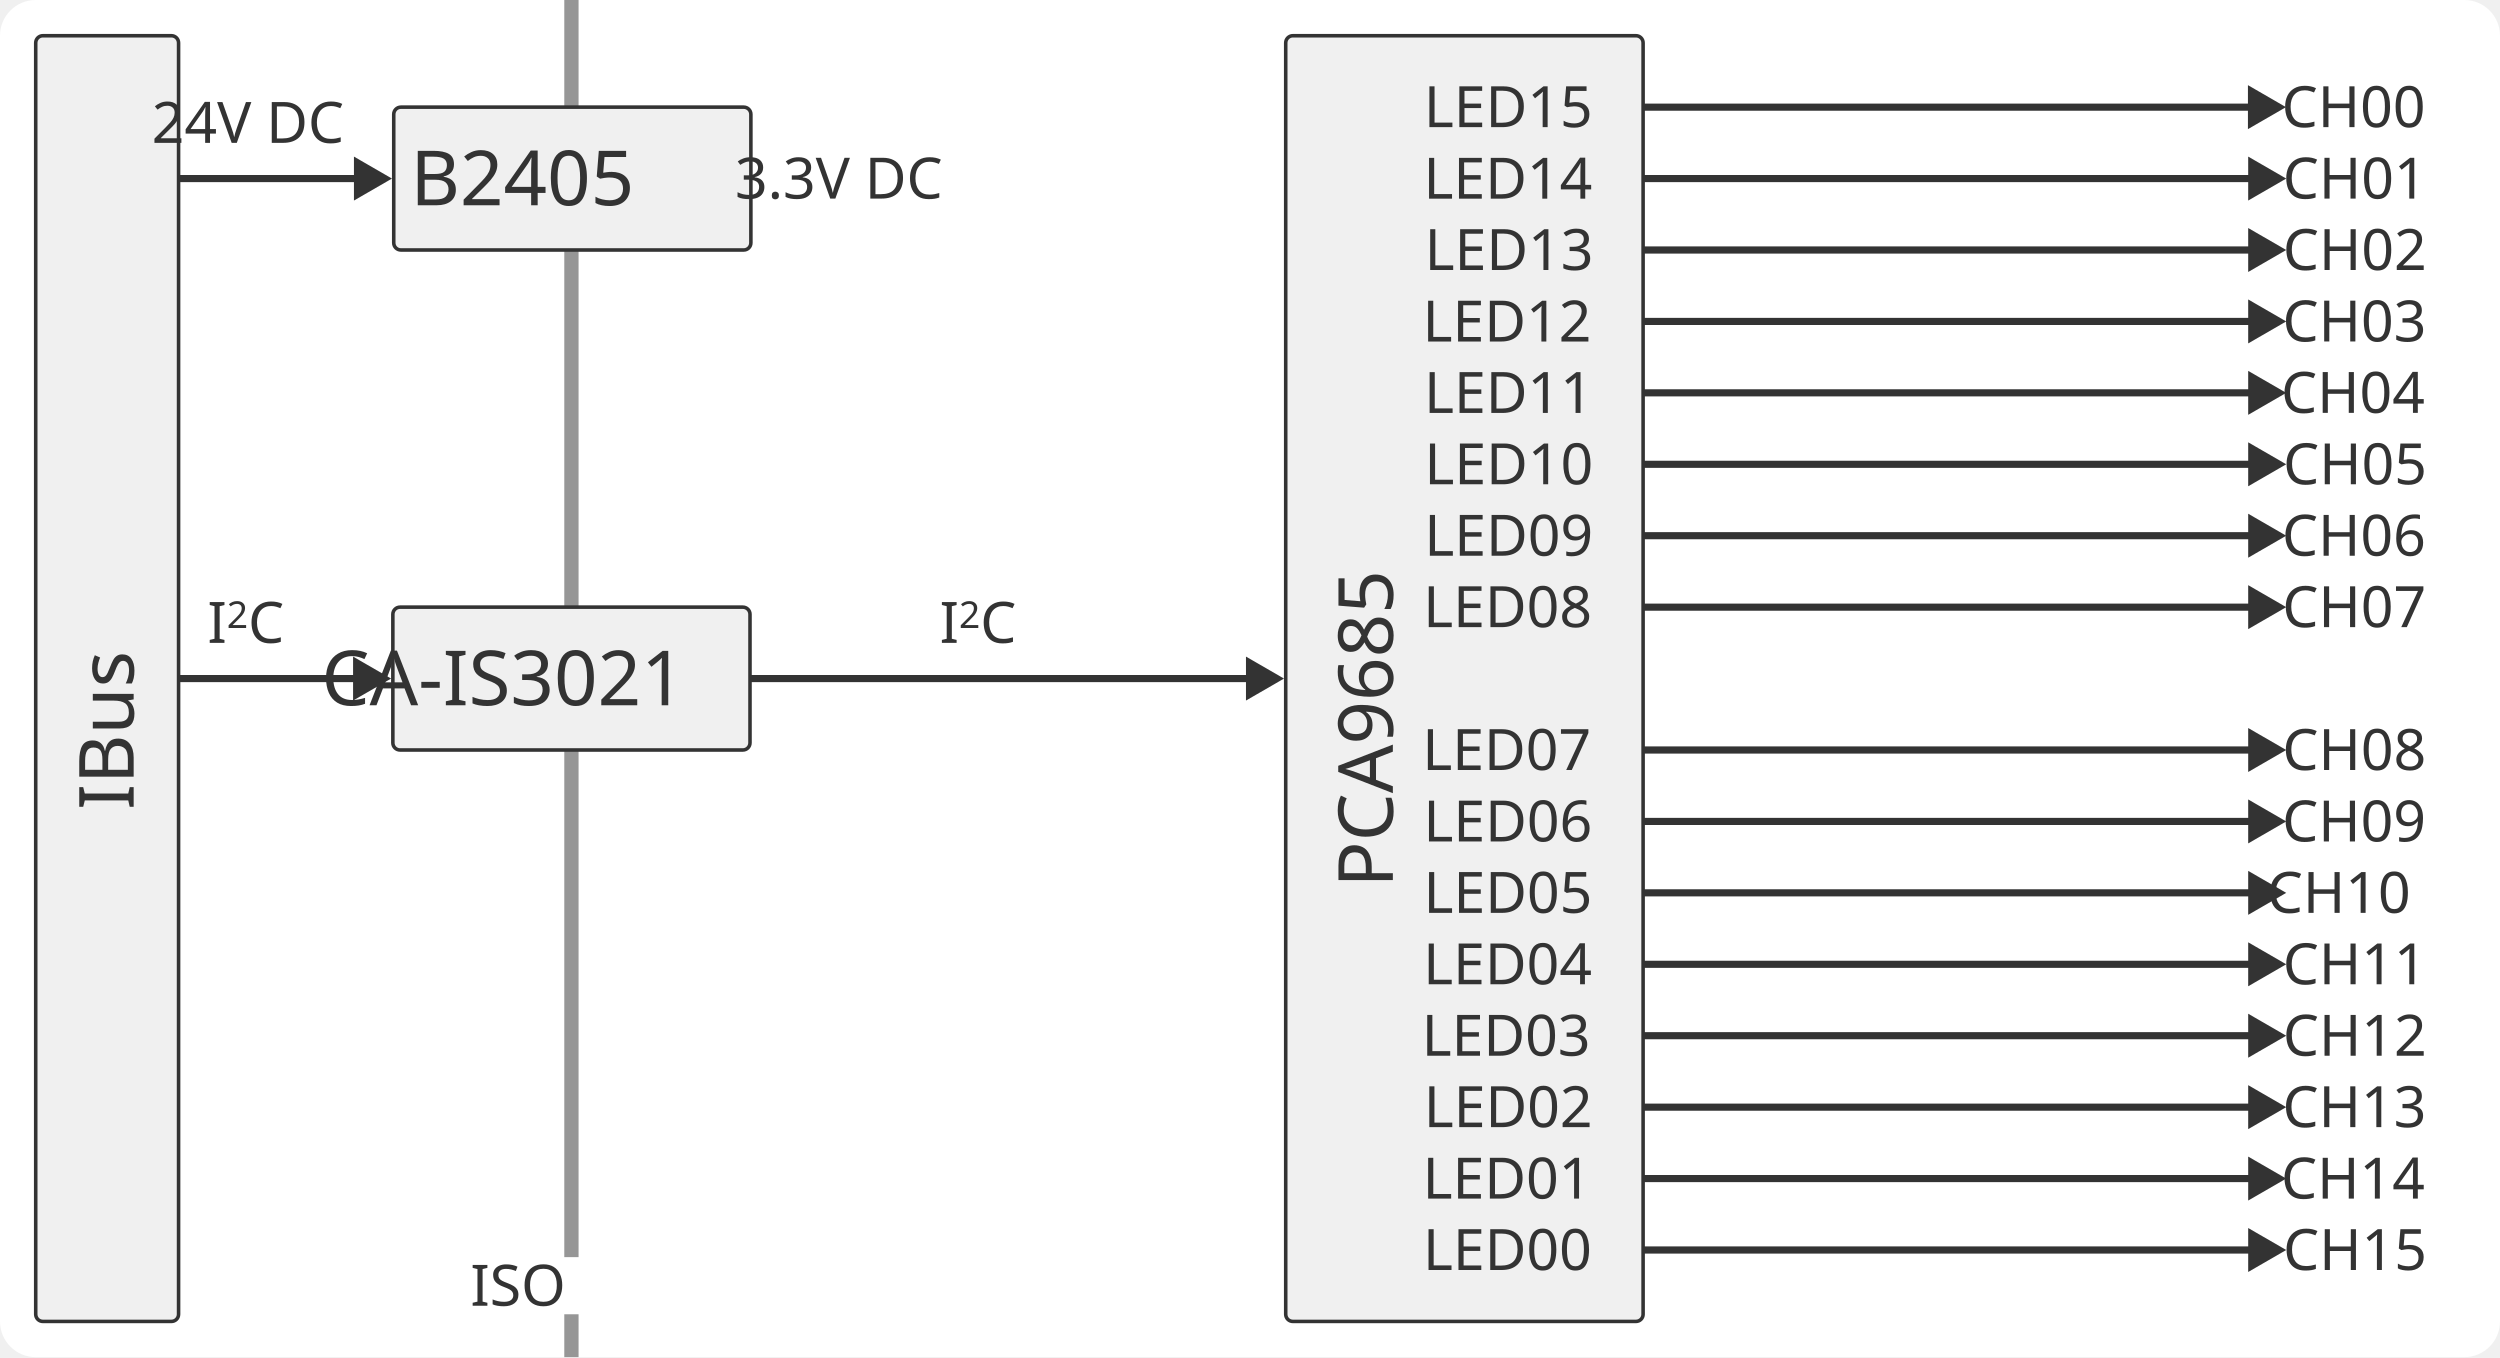
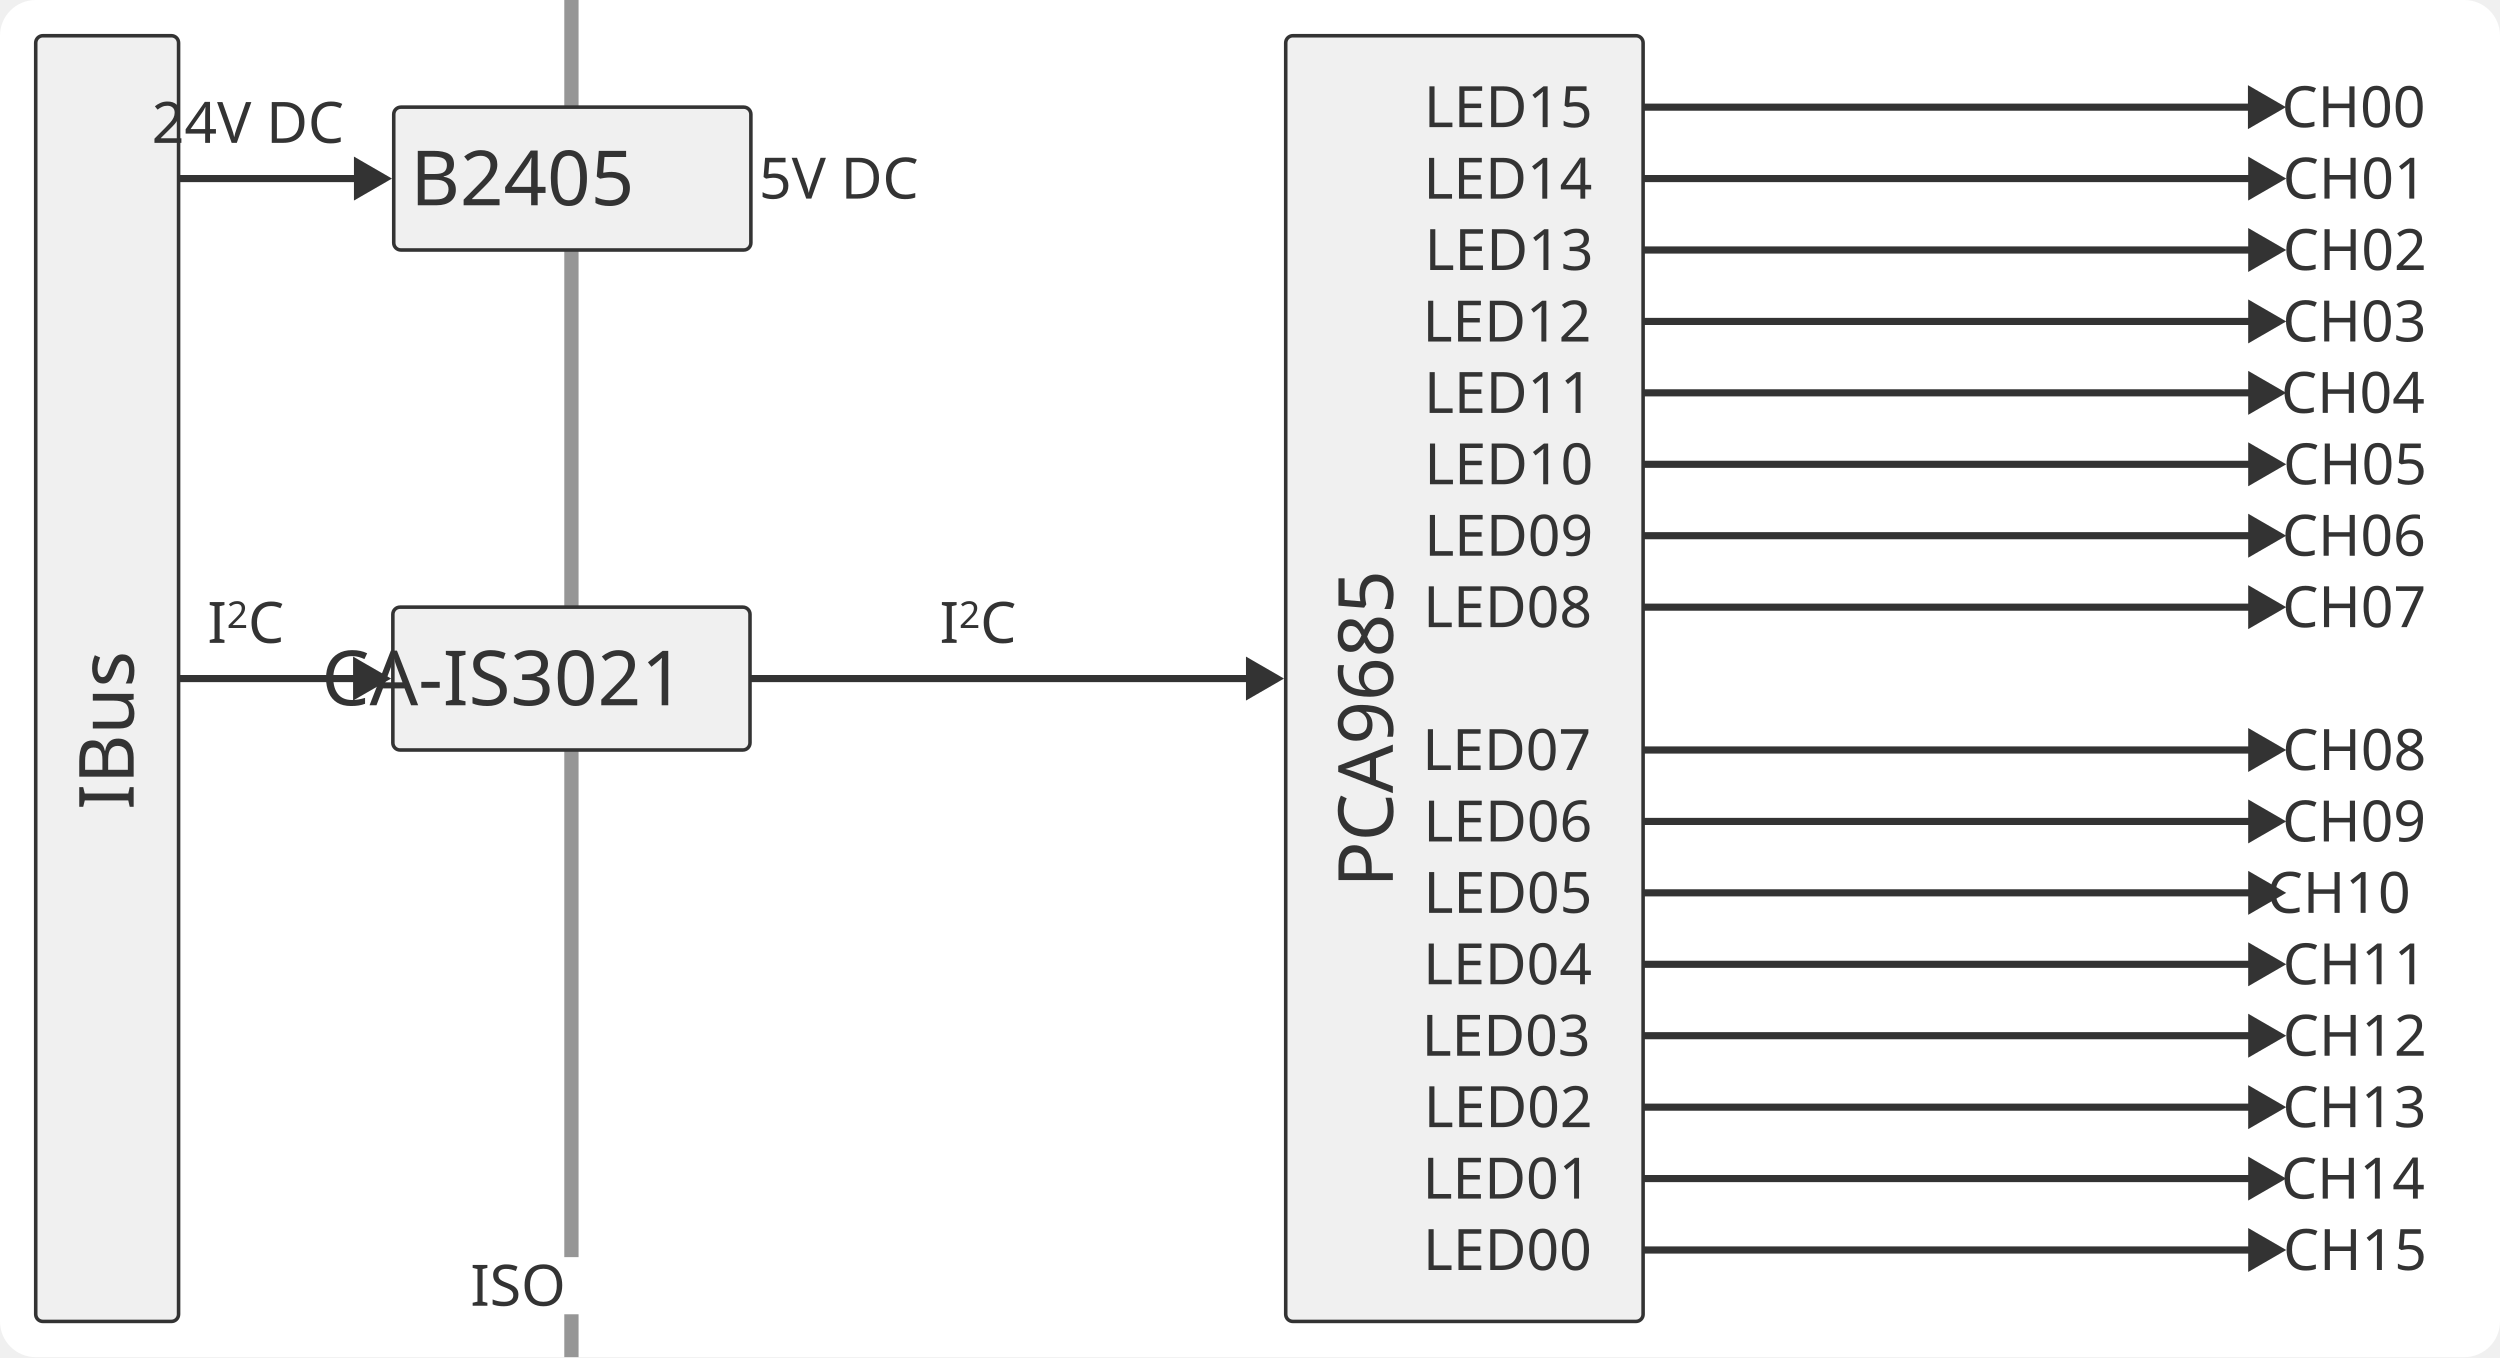
<svg xmlns="http://www.w3.org/2000/svg" width="700" height="380" viewBox="0 0 700 380" version="1.1" id="svg1">
  <defs id="defs1">
    <linearGradient id="linearGradient10">
      <stop style="stop-color:#f0f0f0;stop-opacity:1;" offset="0" id="stop11" />
      <stop style="stop-color:#f0f0f0;stop-opacity:0;" offset="1" id="stop12" />
    </linearGradient>
    <marker style="overflow:visible" id="Triangle-1-8-98-3-97" refX="0" refY="0" orient="auto-start-reverse" markerWidth="1" markerHeight="1" viewBox="0 0 1 1" preserveAspectRatio="xMidYMid">
      <path transform="scale(0.5)" style="fill:context-stroke;fill-rule:evenodd;stroke:context-stroke;stroke-width:1pt" d="M 5.77,0 -2.88,5 V -5 Z" id="path135-49-0-72-3-76" />
    </marker>
    <marker style="overflow:visible" id="Triangle-1-8-98-3-97-9" refX="0" refY="0" orient="auto-start-reverse" markerWidth="1" markerHeight="1" viewBox="0 0 1 1" preserveAspectRatio="xMidYMid">
      <path transform="scale(0.5)" style="fill:context-stroke;fill-rule:evenodd;stroke:context-stroke;stroke-width:1pt" d="M 5.77,0 -2.88,5 V -5 Z" id="path135-49-0-72-3-76-3" />
    </marker>
    <marker style="overflow:visible" id="Triangle-1-8-98-3-97-9-0" refX="0" refY="0" orient="auto-start-reverse" markerWidth="1" markerHeight="1" viewBox="0 0 1 1" preserveAspectRatio="xMidYMid">
      <path transform="scale(0.5)" style="fill:context-stroke;fill-rule:evenodd;stroke:context-stroke;stroke-width:1pt" d="M 5.77,0 -2.88,5 V -5 Z" id="path135-49-0-72-3-76-3-9" />
    </marker>
    <marker style="overflow:visible" id="Triangle-1-8-98-3-9-1" refX="0" refY="0" orient="auto-start-reverse" markerWidth="1" markerHeight="1" viewBox="0 0 1 1" preserveAspectRatio="xMidYMid">
      <path transform="scale(0.5)" style="fill:context-stroke;fill-rule:evenodd;stroke:context-stroke;stroke-width:1pt" d="M 5.77,0 -2.88,5 V -5 Z" id="path135-49-0-72-3-09-2" />
    </marker>
    <marker style="overflow:visible" id="Triangle-1-8-98-3-9-1-0" refX="0" refY="0" orient="auto-start-reverse" markerWidth="1" markerHeight="1" viewBox="0 0 1 1" preserveAspectRatio="xMidYMid">
      <path transform="scale(0.5)" style="fill:context-stroke;fill-rule:evenodd;stroke:context-stroke;stroke-width:1pt" d="M 5.77,0 -2.88,5 V -5 Z" id="path135-49-0-72-3-09-2-6" />
    </marker>
    <marker style="overflow:visible" id="Triangle-1-8-98-3-9-1-9" refX="0" refY="0" orient="auto-start-reverse" markerWidth="1" markerHeight="1" viewBox="0 0 1 1" preserveAspectRatio="xMidYMid">
      <path transform="scale(0.5)" style="fill:context-stroke;fill-rule:evenodd;stroke:context-stroke;stroke-width:1pt" d="M 5.77,0 -2.88,5 V -5 Z" id="path135-49-0-72-3-09-2-2" />
    </marker>
    <marker style="overflow:visible" id="Triangle-1-8-98-3-9-1-92" refX="0" refY="0" orient="auto-start-reverse" markerWidth="1" markerHeight="1" viewBox="0 0 1 1" preserveAspectRatio="xMidYMid">
      <path transform="scale(0.5)" style="fill:context-stroke;fill-rule:evenodd;stroke:context-stroke;stroke-width:1pt" d="M 5.77,0 -2.88,5 V -5 Z" id="path135-49-0-72-3-09-2-28" />
    </marker>
    <marker style="overflow:visible" id="Triangle-1-8-98-3-9-1-93" refX="0" refY="0" orient="auto-start-reverse" markerWidth="1" markerHeight="1" viewBox="0 0 1 1" preserveAspectRatio="xMidYMid">
      <path transform="scale(0.5)" style="fill:context-stroke;fill-rule:evenodd;stroke:context-stroke;stroke-width:1pt" d="M 5.77,0 -2.88,5 V -5 Z" id="path135-49-0-72-3-09-2-1" />
    </marker>
    <marker style="overflow:visible" id="Triangle-1-8-98-3-9-1-5" refX="0" refY="0" orient="auto-start-reverse" markerWidth="1" markerHeight="1" viewBox="0 0 1 1" preserveAspectRatio="xMidYMid">
      <path transform="scale(0.5)" style="fill:context-stroke;fill-rule:evenodd;stroke:context-stroke;stroke-width:1pt" d="M 5.77,0 -2.88,5 V -5 Z" id="path135-49-0-72-3-09-2-0" />
    </marker>
    <marker style="overflow:visible" id="Triangle-1-8-98-3-9-1-2" refX="0" refY="0" orient="auto-start-reverse" markerWidth="1" markerHeight="1" viewBox="0 0 1 1" preserveAspectRatio="xMidYMid">
      <path transform="scale(0.5)" style="fill:context-stroke;fill-rule:evenodd;stroke:context-stroke;stroke-width:1pt" d="M 5.77,0 -2.88,5 V -5 Z" id="path135-49-0-72-3-09-2-06" />
    </marker>
    <marker style="overflow:visible" id="Triangle-1-8-98-3-9-1-6" refX="0" refY="0" orient="auto-start-reverse" markerWidth="1" markerHeight="1" viewBox="0 0 1 1" preserveAspectRatio="xMidYMid">
      <path transform="scale(0.5)" style="fill:context-stroke;fill-rule:evenodd;stroke:context-stroke;stroke-width:1pt" d="M 5.77,0 -2.88,5 V -5 Z" id="path135-49-0-72-3-09-2-5" />
    </marker>
    <marker style="overflow:visible" id="Triangle-1-8-98-3-9-1-25" refX="0" refY="0" orient="auto-start-reverse" markerWidth="1" markerHeight="1" viewBox="0 0 1 1" preserveAspectRatio="xMidYMid">
      <path transform="scale(0.5)" style="fill:context-stroke;fill-rule:evenodd;stroke:context-stroke;stroke-width:1pt" d="M 5.77,0 -2.88,5 V -5 Z" id="path135-49-0-72-3-09-2-4" />
    </marker>
    <marker style="overflow:visible" id="Triangle-1-8-98-3-9-1-7" refX="0" refY="0" orient="auto-start-reverse" markerWidth="1" markerHeight="1" viewBox="0 0 1 1" preserveAspectRatio="xMidYMid">
      <path transform="scale(0.5)" style="fill:context-stroke;fill-rule:evenodd;stroke:context-stroke;stroke-width:1pt" d="M 5.77,0 -2.88,5 V -5 Z" id="path135-49-0-72-3-09-2-8" />
    </marker>
    <marker style="overflow:visible" id="Triangle-1-8-98-3-9-1-1" refX="0" refY="0" orient="auto-start-reverse" markerWidth="1" markerHeight="1" viewBox="0 0 1 1" preserveAspectRatio="xMidYMid">
      <path transform="scale(0.5)" style="fill:context-stroke;fill-rule:evenodd;stroke:context-stroke;stroke-width:1pt" d="M 5.77,0 -2.88,5 V -5 Z" id="path135-49-0-72-3-09-2-49" />
    </marker>
    <marker style="overflow:visible" id="Triangle-1-8-98-3-9-1-26" refX="0" refY="0" orient="auto-start-reverse" markerWidth="1" markerHeight="1" viewBox="0 0 1 1" preserveAspectRatio="xMidYMid">
      <path transform="scale(0.5)" style="fill:context-stroke;fill-rule:evenodd;stroke:context-stroke;stroke-width:1pt" d="M 5.77,0 -2.88,5 V -5 Z" id="path135-49-0-72-3-09-2-64" />
    </marker>
    <marker style="overflow:visible" id="Triangle-1-8-98-3-9-1-71" refX="0" refY="0" orient="auto-start-reverse" markerWidth="1" markerHeight="1" viewBox="0 0 1 1" preserveAspectRatio="xMidYMid">
      <path transform="scale(0.5)" style="fill:context-stroke;fill-rule:evenodd;stroke:context-stroke;stroke-width:1pt" d="M 5.77,0 -2.88,5 V -5 Z" id="path135-49-0-72-3-09-2-7" />
    </marker>
    <marker style="overflow:visible" id="Triangle-1-8-98-3-9-1-10" refX="0" refY="0" orient="auto-start-reverse" markerWidth="1" markerHeight="1" viewBox="0 0 1 1" preserveAspectRatio="xMidYMid">
      <path transform="scale(0.5)" style="fill:context-stroke;fill-rule:evenodd;stroke:context-stroke;stroke-width:1pt" d="M 5.77,0 -2.88,5 V -5 Z" id="path135-49-0-72-3-09-2-61" />
    </marker>
    <marker style="overflow:visible" id="Triangle-1-8-98-3-9-1-17" refX="0" refY="0" orient="auto-start-reverse" markerWidth="1" markerHeight="1" viewBox="0 0 1 1" preserveAspectRatio="xMidYMid">
      <path transform="scale(0.5)" style="fill:context-stroke;fill-rule:evenodd;stroke:context-stroke;stroke-width:1pt" d="M 5.77,0 -2.88,5 V -5 Z" id="path135-49-0-72-3-09-2-71" />
    </marker>
    <marker style="overflow:visible" id="Triangle-1-8-98-3-9-1-67" refX="0" refY="0" orient="auto-start-reverse" markerWidth="1" markerHeight="1" viewBox="0 0 1 1" preserveAspectRatio="xMidYMid">
      <path transform="scale(0.5)" style="fill:context-stroke;fill-rule:evenodd;stroke:context-stroke;stroke-width:1pt" d="M 5.77,0 -2.88,5 V -5 Z" id="path135-49-0-72-3-09-2-3" />
    </marker>
  </defs>
  <g id="layer2" transform="scale(1,0.9333333)" style="stroke-width:1.035">
    <rect style="fill:#ffffff;fill-opacity:1;stroke:none;stroke-width:0.104;stroke-linejoin:round;stroke-dasharray:none;stroke-opacity:1" id="rect4" width="700" height="407.143" x="0" y="0" ry="10.714" rx="10" />
  </g>
  <g id="layer1">
    <path style="fill:#f0f0f0;fill-opacity:1;stroke:#969696;stroke-width:4;stroke-linejoin:round;stroke-dasharray:none;stroke-opacity:1" d="M 160,3e-5 V 380" id="path16" />
    <rect style="fill:#f0f0f0;fill-opacity:1;stroke:#333333;stroke-width:1;stroke-linejoin:round;stroke-dasharray:none;stroke-opacity:1" id="rect3" width="40" height="360" x="10" y="10" rx="2" ry="2" />
    <rect style="fill:#f0f0f0;fill-opacity:1;stroke:#333333;stroke-width:1;stroke-linejoin:round;stroke-dasharray:none;stroke-opacity:1" id="rect3-6" width="100" height="40" x="110.247" y="30" rx="2" ry="2" />
    <text xml:space="preserve" style="font-size:21.333px;line-height:1.3;font-family:'PT Sans';-inkscape-font-specification:'PT Sans, Normal';text-align:center;letter-spacing:0px;writing-mode:lr-tb;direction:ltr;text-anchor:middle;fill:#333333;fill-opacity:1;stroke:none;stroke-width:0.1;stroke-linejoin:round;stroke-dasharray:none;stroke-opacity:1" x="-190.64" y="37.424" id="text3" transform="rotate(-90)">
      <tspan id="tspan3" style="font-size:21.333px;fill:#333333;fill-opacity:1;stroke:none;stroke-width:0.1" x="-190.64" y="37.424">IBus</tspan>
    </text>
    <rect style="fill:#f0f0f0;fill-opacity:1;stroke:#333333;stroke-width:1;stroke-linejoin:round;stroke-dasharray:none;stroke-opacity:1" id="rect3-7" width="360" height="100.071" x="-370" y="360" rx="2" ry="2" transform="rotate(-90)" />
    <text xml:space="preserve" style="font-size:21.333px;line-height:1.3;font-family:'PT Sans';-inkscape-font-specification:'PT Sans, Normal';text-align:center;letter-spacing:0px;writing-mode:lr-tb;direction:ltr;text-anchor:middle;fill:#333333;fill-opacity:1;stroke:none;stroke-width:0.1;stroke-linejoin:round;stroke-dasharray:none;stroke-opacity:1" x="-190.203" y="390" id="text3-0" transform="rotate(-90)">
      <tspan id="tspan3-3" style="font-size:21.333px;fill:#333333;fill-opacity:1;stroke:none;stroke-width:0.1" x="-190.203" y="390">PCA9685</tspan>
    </text>
    <g id="g1" transform="translate(-20.00001,-9.999972)">
      <rect style="fill:#f0f0f0;fill-opacity:1;stroke:#333333;stroke-width:1;stroke-linejoin:round;stroke-dasharray:none;stroke-opacity:1" id="rect3-6-1" width="100" height="40" x="130" y="180" rx="2" ry="2" />
      <text xml:space="preserve" style="font-size:21.333px;line-height:1.3;font-family:'PT Sans';-inkscape-font-specification:'PT Sans, Normal';text-align:center;letter-spacing:0px;writing-mode:lr-tb;direction:ltr;text-anchor:middle;fill:#333333;fill-opacity:1;stroke:none;stroke-width:0.1;stroke-linejoin:round;stroke-dasharray:none;stroke-opacity:1" x="180.277" y="207.467" id="text3-0-6">
        <tspan id="tspan3-3-5" style="font-size:21.333px;fill:#333333;fill-opacity:1;stroke:none;stroke-width:0.1" x="180.277" y="207.467">CA-IS3021</tspan>
      </text>
    </g>
    <text xml:space="preserve" style="font-size:21.333px;line-height:1.3;font-family:'PT Sans';-inkscape-font-specification:'PT Sans, Normal';text-align:center;letter-spacing:0px;writing-mode:lr-tb;direction:ltr;text-anchor:middle;fill:#333333;fill-opacity:1;stroke:none;stroke-width:0.1;stroke-linejoin:round;stroke-dasharray:none;stroke-opacity:1" x="160.119" y="57.467" id="text3-0-6-4">
      <tspan id="tspan3-3-5-5" style="font-size:21.333px;fill:#333333;fill-opacity:1;stroke:none;stroke-width:0.1" x="160.119" y="57.467">B2405</tspan>
    </text>
    <text xml:space="preserve" style="font-size:16px;line-height:1.3;font-family:'PT Sans';-inkscape-font-specification:'PT Sans, Normal';text-align:center;letter-spacing:0px;writing-mode:lr-tb;direction:ltr;text-anchor:middle;fill:#333333;fill-opacity:1;stroke:none;stroke-width:0.1;stroke-linejoin:round;stroke-dasharray:none;stroke-opacity:1" x="245.264" y="55.6" id="text3-0-4-6-3-8-3-2">
-       <tspan style="font-size:16px;fill:#333333;fill-opacity:1;stroke:none;stroke-width:0.1" x="245.264" y="55.6" id="tspan1">3.3V DC</tspan>
+       <tspan style="font-size:16px;fill:#333333;fill-opacity:1;stroke:none;stroke-width:0.1" x="245.264" y="55.6" id="tspan1">5V DC</tspan>
    </text>
    <text xml:space="preserve" style="font-size:16px;line-height:1.3;font-family:'PT Sans';-inkscape-font-specification:'PT Sans, Normal';text-align:center;letter-spacing:0px;writing-mode:lr-tb;direction:ltr;text-anchor:middle;fill:#333333;fill-opacity:1;stroke:none;stroke-width:0.1;stroke-linejoin:round;stroke-dasharray:none;stroke-opacity:1" x="79.808" y="40" id="text3-0-4-6-3-8-3-2-4">
      <tspan style="font-size:16px;fill:#333333;fill-opacity:1;stroke:none;stroke-width:0.1" x="79.808" y="40" id="tspan1-7-8">24V DC</tspan>
    </text>
    <text xml:space="preserve" style="font-size:16px;line-height:1.3;font-family:'PT Sans';-inkscape-font-specification:'PT Sans, Normal';text-align:center;letter-spacing:0px;writing-mode:lr-tb;direction:ltr;text-anchor:middle;fill:#333333;fill-opacity:1;stroke:none;stroke-width:0.1;stroke-linejoin:round;stroke-dasharray:none;stroke-opacity:1" x="669.408" y="35.6" id="text3-0-4-6-2-7">
      <tspan id="tspan3-3-7-9-9-6" style="font-size:16px;fill:#333333;fill-opacity:1;stroke:none;stroke-width:0.1" x="669.408" y="35.6">CH00</tspan>
    </text>
    <text xml:space="preserve" style="font-size:16px;line-height:1.3;font-family:'PT Sans';-inkscape-font-specification:'PT Sans, Normal';text-align:center;letter-spacing:0px;writing-mode:lr-tb;direction:ltr;text-anchor:middle;fill:#333333;fill-opacity:1;stroke:none;stroke-width:0.1;stroke-linejoin:round;stroke-dasharray:none;stroke-opacity:1" x="432.361" y="95.624" id="text3-0-4-6-2-7-2-3">
      <tspan id="tspan3-3-7-9-9-6-76-5" style="font-size:16px;fill:#333333;fill-opacity:1;stroke:none;stroke-width:0.1" x="432.361" y="95.624">LED12</tspan>
    </text>
    <text xml:space="preserve" style="font-size:16px;line-height:1.3;font-family:'PT Sans';-inkscape-font-specification:'PT Sans, Normal';text-align:center;letter-spacing:0px;writing-mode:lr-tb;direction:ltr;text-anchor:middle;fill:#333333;fill-opacity:1;stroke:none;stroke-width:0.1;stroke-linejoin:round;stroke-dasharray:none;stroke-opacity:1" x="432.849" y="155.6" id="text3-0-4-6-2-7-2-3-2">
      <tspan id="tspan3-3-7-9-9-6-76-5-7" style="font-size:16px;fill:#333333;fill-opacity:1;stroke:none;stroke-width:0.1" x="432.849" y="155.6">LED09</tspan>
    </text>
    <text xml:space="preserve" style="font-size:16px;line-height:1.3;font-family:'PT Sans';-inkscape-font-specification:'PT Sans, Normal';text-align:center;letter-spacing:0px;writing-mode:lr-tb;direction:ltr;text-anchor:middle;fill:#333333;fill-opacity:1;stroke:none;stroke-width:0.1;stroke-linejoin:round;stroke-dasharray:none;stroke-opacity:1" x="432.617" y="55.624" id="text3-0-4-6-2-7-2-3-0">
      <tspan id="tspan3-3-7-9-9-6-76-5-6" style="font-size:16px;fill:#333333;fill-opacity:1;stroke:none;stroke-width:0.1" x="432.617" y="55.624">LED14</tspan>
    </text>
    <text xml:space="preserve" style="font-size:16px;line-height:1.3;font-family:'PT Sans';-inkscape-font-specification:'PT Sans, Normal';text-align:center;letter-spacing:0px;writing-mode:lr-tb;direction:ltr;text-anchor:middle;fill:#333333;fill-opacity:1;stroke:none;stroke-width:0.1;stroke-linejoin:round;stroke-dasharray:none;stroke-opacity:1" x="432.873" y="135.6" id="text3-0-4-6-2-7-2-3-0-7">
      <tspan id="tspan3-3-7-9-9-6-76-5-6-5" style="font-size:16px;fill:#333333;fill-opacity:1;stroke:none;stroke-width:0.1" x="432.873" y="135.6">LED10</tspan>
    </text>
    <text xml:space="preserve" style="font-size:16px;line-height:1.3;font-family:'PT Sans';-inkscape-font-specification:'PT Sans, Normal';text-align:center;letter-spacing:0px;writing-mode:lr-tb;direction:ltr;text-anchor:middle;fill:#333333;fill-opacity:1;stroke:none;stroke-width:0.1;stroke-linejoin:round;stroke-dasharray:none;stroke-opacity:1" x="432.937" y="75.6" id="text3-0-4-6-2-7-2-3-7">
      <tspan id="tspan3-3-7-9-9-6-76-5-9" style="font-size:16px;fill:#333333;fill-opacity:1;stroke:none;stroke-width:0.1" x="432.937" y="75.6">LED13</tspan>
    </text>
    <text xml:space="preserve" style="font-size:16px;line-height:1.3;font-family:'PT Sans';-inkscape-font-specification:'PT Sans, Normal';text-align:center;letter-spacing:0px;writing-mode:lr-tb;direction:ltr;text-anchor:middle;fill:#333333;fill-opacity:1;stroke:none;stroke-width:0.1;stroke-linejoin:round;stroke-dasharray:none;stroke-opacity:1" x="669.72" y="55.6" id="text3-0-4-6-2-7-59">
      <tspan id="tspan3-3-7-9-9-6-3" style="font-size:16px;fill:#333333;fill-opacity:1;stroke:none;stroke-width:0.1" x="669.72" y="55.6">CH01</tspan>
    </text>
    <text xml:space="preserve" style="font-size:16px;line-height:1.3;font-family:'PT Sans';-inkscape-font-specification:'PT Sans, Normal';text-align:center;letter-spacing:0px;writing-mode:lr-tb;direction:ltr;text-anchor:middle;fill:#333333;fill-opacity:1;stroke:none;stroke-width:0.1;stroke-linejoin:round;stroke-dasharray:none;stroke-opacity:1" x="669.744" y="75.6" id="text3-0-4-6-2-7-8">
      <tspan id="tspan3-3-7-9-9-6-35" style="font-size:16px;fill:#333333;fill-opacity:1;stroke:none;stroke-width:0.1" x="669.744" y="75.6">CH02</tspan>
    </text>
    <text xml:space="preserve" style="font-size:16px;line-height:1.3;font-family:'PT Sans';-inkscape-font-specification:'PT Sans, Normal';text-align:center;letter-spacing:0px;writing-mode:lr-tb;direction:ltr;text-anchor:middle;fill:#333333;fill-opacity:1;stroke:none;stroke-width:0.1;stroke-linejoin:round;stroke-dasharray:none;stroke-opacity:1" x="669.648" y="95.6" id="text3-0-4-6-2-7-0">
      <tspan id="tspan3-3-7-9-9-6-7" style="font-size:16px;fill:#333333;fill-opacity:1;stroke:none;stroke-width:0.1" x="669.648" y="95.6">CH03</tspan>
    </text>
    <text xml:space="preserve" style="font-size:16px;line-height:1.3;font-family:'PT Sans';-inkscape-font-specification:'PT Sans, Normal';text-align:center;letter-spacing:0px;writing-mode:lr-tb;direction:ltr;text-anchor:middle;fill:#333333;fill-opacity:1;stroke:none;stroke-width:0.1;stroke-linejoin:round;stroke-dasharray:none;stroke-opacity:1" x="669.232" y="115.6" id="text3-0-4-6-2-7-1">
      <tspan id="tspan3-3-7-9-9-6-5" style="font-size:16px;fill:#333333;fill-opacity:1;stroke:none;stroke-width:0.1" x="669.232" y="115.6">CH04</tspan>
    </text>
    <text xml:space="preserve" style="font-size:16px;line-height:1.3;font-family:'PT Sans';-inkscape-font-specification:'PT Sans, Normal';text-align:center;letter-spacing:0px;writing-mode:lr-tb;direction:ltr;text-anchor:middle;fill:#333333;fill-opacity:1;stroke:none;stroke-width:0.1;stroke-linejoin:round;stroke-dasharray:none;stroke-opacity:1" x="669.808" y="135.6" id="text3-0-4-6-2-7-81">
      <tspan id="tspan3-3-7-9-9-6-2" style="font-size:16px;fill:#333333;fill-opacity:1;stroke:none;stroke-width:0.1" x="669.808" y="135.6">CH05</tspan>
    </text>
    <text xml:space="preserve" style="font-size:16px;line-height:1.3;font-family:'PT Sans';-inkscape-font-specification:'PT Sans, Normal';text-align:center;letter-spacing:0px;writing-mode:lr-tb;direction:ltr;text-anchor:middle;fill:#333333;fill-opacity:1;stroke:none;stroke-width:0.1;stroke-linejoin:round;stroke-dasharray:none;stroke-opacity:1" x="669.488" y="155.6" id="text3-0-4-6-2-7-04">
      <tspan id="tspan3-3-7-9-9-6-27" style="font-size:16px;fill:#333333;fill-opacity:1;stroke:none;stroke-width:0.1" x="669.488" y="155.6">CH06</tspan>
    </text>
    <text xml:space="preserve" style="font-size:16px;line-height:1.3;font-family:'PT Sans';-inkscape-font-specification:'PT Sans, Normal';text-align:center;letter-spacing:0px;writing-mode:lr-tb;direction:ltr;text-anchor:middle;fill:#333333;fill-opacity:1;stroke:none;stroke-width:0.1;stroke-linejoin:round;stroke-dasharray:none;stroke-opacity:1" x="669.592" y="175.6" id="text3-0-4-6-2-7-80">
      <tspan id="tspan3-3-7-9-9-6-37" style="font-size:16px;fill:#333333;fill-opacity:1;stroke:none;stroke-width:0.1" x="669.592" y="175.6">CH07</tspan>
    </text>
    <text xml:space="preserve" style="font-size:16px;line-height:1.3;font-family:'PT Sans';-inkscape-font-specification:'PT Sans, Normal';text-align:center;letter-spacing:0px;writing-mode:lr-tb;direction:ltr;text-anchor:middle;fill:#333333;fill-opacity:1;stroke:none;stroke-width:0.1;stroke-linejoin:round;stroke-dasharray:none;stroke-opacity:1" x="669.608" y="215.6" id="text3-0-4-6-2-7-80-2">
      <tspan id="tspan3-3-7-9-9-6-37-9" style="font-size:16px;fill:#333333;fill-opacity:1;stroke:none;stroke-width:0.1" x="669.608" y="215.6">CH08</tspan>
    </text>
    <text xml:space="preserve" style="font-size:16px;line-height:1.3;font-family:'PT Sans';-inkscape-font-specification:'PT Sans, Normal';text-align:center;letter-spacing:0px;writing-mode:lr-tb;direction:ltr;text-anchor:middle;fill:#333333;fill-opacity:1;stroke:none;stroke-width:0.1;stroke-linejoin:round;stroke-dasharray:none;stroke-opacity:1" x="669.544" y="235.6" id="text3-0-4-6-2-7-80-2-8">
      <tspan id="tspan3-3-7-9-9-6-37-9-5" style="font-size:16px;fill:#333333;fill-opacity:1;stroke:none;stroke-width:0.1" x="669.544" y="235.6">CH09</tspan>
    </text>
    <text xml:space="preserve" style="font-size:16px;line-height:1.3;font-family:'PT Sans';-inkscape-font-specification:'PT Sans, Normal';text-align:center;letter-spacing:0px;writing-mode:lr-tb;direction:ltr;text-anchor:middle;fill:#333333;fill-opacity:1;stroke:none;stroke-width:0.1;stroke-linejoin:round;stroke-dasharray:none;stroke-opacity:1" x="79.227" y="180" id="text3-0-4-6-2-7-5-5-4-3">
      <tspan id="tspan3-3-7-9-9-6-6-9-7-5" style="font-size:16px;fill:#333333;fill-opacity:1;stroke:none;stroke-width:0.1" x="79.227" y="180">I<tspan style="font-size:65%;baseline-shift:super" id="tspan5-6">2</tspan>C</tspan>
    </text>
    <text xml:space="preserve" style="font-size:16px;line-height:1.3;font-family:'PT Sans';-inkscape-font-specification:'PT Sans, Normal';text-align:center;letter-spacing:0px;writing-mode:lr-tb;direction:ltr;text-anchor:middle;fill:#333333;fill-opacity:1;stroke:none;stroke-width:0.1;stroke-linejoin:round;stroke-dasharray:none;stroke-opacity:1" x="284.233" y="180" id="text3-0-4-6-2-7-5-5-4-3-7">
      <tspan id="tspan3-3-7-9-9-6-6-9-7-5-0" style="font-size:16px;fill:#333333;fill-opacity:1;stroke:none;stroke-width:0.1" x="284.233" y="180">I<tspan style="font-size:65%;baseline-shift:super" id="tspan5-6-9">2</tspan>C</tspan>
    </text>
    <path style="fill:none;fill-opacity:1;stroke:#333333;stroke-width:2;stroke-linejoin:round;stroke-dasharray:none;stroke-opacity:1;marker-end:url(#Triangle-1-8-98-3-97)" d="M 50.247,50 H 102.651" id="path6-68-0-14-04-6" />
    <path style="fill:none;fill-opacity:1;stroke:#333333;stroke-width:2;stroke-linejoin:round;stroke-dasharray:none;stroke-opacity:1;marker-end:url(#Triangle-1-8-98-3-97-9)" d="m 50,190 h 52.408" id="path6-68-0-14-04-6-8" />
    <path style="fill:none;fill-opacity:1;stroke:#333333;stroke-width:2;stroke-linejoin:round;stroke-dasharray:none;stroke-opacity:1;marker-end:url(#Triangle-1-8-98-3-97-9-0)" d="M 210,190 H 352.42" id="path6-68-0-14-04-6-8-8" />
    <g id="g2" transform="translate(-295,-332.6257)">
      <rect style="fill:#ffffff;fill-opacity:1;stroke:none;stroke-width:4;stroke-linejoin:round" id="rect2" width="30" height="16" x="440" y="684.626" rx="3.78" ry="3.78" />
      <text xml:space="preserve" style="font-size:16px;line-height:1.3;font-family:'PT Sans';-inkscape-font-specification:'PT Sans, Normal';text-align:center;letter-spacing:0px;writing-mode:lr-tb;direction:ltr;text-anchor:middle;fill:#333333;fill-opacity:1;stroke:none;stroke-width:0.1;stroke-linejoin:round;stroke-dasharray:none;stroke-opacity:1" x="454.616" y="698.226" id="text3-0-4-6-3-8">
        <tspan id="tspan3-3-7-9-5-8" style="font-size:16px;fill:#333333;fill-opacity:1;stroke:none;stroke-width:0.1" x="454.616" y="698.226">ISO</tspan>
      </text>
    </g>
    <text xml:space="preserve" style="font-size:16px;line-height:1.3;font-family:'PT Sans';-inkscape-font-specification:'PT Sans, Normal';text-align:center;letter-spacing:0px;writing-mode:lr-tb;direction:ltr;text-anchor:middle;fill:#333333;fill-opacity:1;stroke:none;stroke-width:0.1;stroke-linejoin:round;stroke-dasharray:none;stroke-opacity:1" x="432.721" y="35.6" id="text3-0-4-6-2-7-2-3-0-9">
      <tspan id="tspan3-3-7-9-9-6-76-5-6-7" style="font-size:16px;fill:#333333;fill-opacity:1;stroke:none;stroke-width:0.1" x="432.721" y="35.6">LED15</tspan>
    </text>
    <text xml:space="preserve" style="font-size:16px;line-height:1.3;font-family:'PT Sans';-inkscape-font-specification:'PT Sans, Normal';text-align:center;letter-spacing:0px;writing-mode:lr-tb;direction:ltr;text-anchor:middle;fill:#333333;fill-opacity:1;stroke:none;stroke-width:0.1;stroke-linejoin:round;stroke-dasharray:none;stroke-opacity:1" x="432.288" y="215.6" id="text3-0-4-6-2-7-2-3-0-9-2">
      <tspan id="tspan3-3-7-9-9-6-76-5-6-7-0" style="font-size:16px;fill:#333333;fill-opacity:1;stroke:none;stroke-width:0.1" x="432.288" y="215.6">LED07</tspan>
    </text>
    <text xml:space="preserve" style="font-size:16px;line-height:1.3;font-family:'PT Sans';-inkscape-font-specification:'PT Sans, Normal';text-align:center;letter-spacing:0px;writing-mode:lr-tb;direction:ltr;text-anchor:middle;fill:#333333;fill-opacity:1;stroke:none;stroke-width:0.1;stroke-linejoin:round;stroke-dasharray:none;stroke-opacity:1" x="432.6" y="235.6" id="text3-0-4-6-2-7-2-3-0-9-2-9">
      <tspan id="tspan3-3-7-9-9-6-76-5-6-7-0-2" style="font-size:16px;fill:#333333;fill-opacity:1;stroke:none;stroke-width:0.1" x="432.6" y="235.6">LED06</tspan>
    </text>
    <text xml:space="preserve" style="font-size:16px;line-height:1.3;font-family:'PT Sans';-inkscape-font-specification:'PT Sans, Normal';text-align:center;letter-spacing:0px;writing-mode:lr-tb;direction:ltr;text-anchor:middle;fill:#333333;fill-opacity:1;stroke:none;stroke-width:0.1;stroke-linejoin:round;stroke-dasharray:none;stroke-opacity:1" x="432.537" y="175.6" id="text3-0-4-6-2-7-2-3-0-93">
      <tspan id="tspan3-3-7-9-9-6-76-5-6-1" style="font-size:16px;fill:#333333;fill-opacity:1;stroke:none;stroke-width:0.1" x="432.537" y="175.6">LED08</tspan>
    </text>
    <text xml:space="preserve" style="font-size:16px;line-height:1.3;font-family:'PT Sans';-inkscape-font-specification:'PT Sans, Normal';text-align:center;letter-spacing:0px;writing-mode:lr-tb;direction:ltr;text-anchor:middle;fill:#333333;fill-opacity:1;stroke:none;stroke-width:0.1;stroke-linejoin:round;stroke-dasharray:none;stroke-opacity:1" x="432.777" y="115.624" id="text3-0-4-6-2-7-2-3-0-4">
      <tspan id="tspan3-3-7-9-9-6-76-5-6-50" style="font-size:16px;fill:#333333;fill-opacity:1;stroke:none;stroke-width:0.1" x="432.777" y="115.624">LED11</tspan>
    </text>
    <path style="fill:none;fill-opacity:1;stroke:#333333;stroke-width:2;stroke-linejoin:round;stroke-dasharray:none;stroke-opacity:1;marker-end:url(#Triangle-1-8-98-3-9-1)" d="M 459.929,30 H 632.969" id="path6-68-0-14-04-71-9" />
    <path style="fill:none;fill-opacity:1;stroke:#333333;stroke-width:2;stroke-linejoin:round;stroke-dasharray:none;stroke-opacity:1;marker-end:url(#Triangle-1-8-98-3-9-1-0)" d="M 460,50 H 633.04" id="path6-68-0-14-04-71-9-1" />
    <text xml:space="preserve" style="font-size:16px;line-height:1.3;font-family:'PT Sans';-inkscape-font-specification:'PT Sans, Normal';text-align:center;letter-spacing:0px;writing-mode:lr-tb;direction:ltr;text-anchor:middle;fill:#333333;fill-opacity:1;stroke:none;stroke-width:0.1;stroke-linejoin:round;stroke-dasharray:none;stroke-opacity:1" x="432.624" y="255.6" id="text3-0-4-6-2-7-2-3-0-9-2-3">
      <tspan id="tspan3-3-7-9-9-6-76-5-6-7-0-6" style="font-size:16px;fill:#333333;fill-opacity:1;stroke:none;stroke-width:0.1" x="432.624" y="255.6">LED05</tspan>
    </text>
    <text xml:space="preserve" style="font-size:16px;line-height:1.3;font-family:'PT Sans';-inkscape-font-specification:'PT Sans, Normal';text-align:center;letter-spacing:0px;writing-mode:lr-tb;direction:ltr;text-anchor:middle;fill:#333333;fill-opacity:1;stroke:none;stroke-width:0.1;stroke-linejoin:round;stroke-dasharray:none;stroke-opacity:1" x="432.528" y="275.6" id="text3-0-4-6-2-7-2-3-0-9-2-3-4">
      <tspan id="tspan3-3-7-9-9-6-76-5-6-7-0-6-3" style="font-size:16px;fill:#333333;fill-opacity:1;stroke:none;stroke-width:0.1" x="432.528" y="275.6">LED04</tspan>
    </text>
    <text xml:space="preserve" style="font-size:16px;line-height:1.3;font-family:'PT Sans';-inkscape-font-specification:'PT Sans, Normal';text-align:center;letter-spacing:0px;writing-mode:lr-tb;direction:ltr;text-anchor:middle;fill:#333333;fill-opacity:1;stroke:none;stroke-width:0.1;stroke-linejoin:round;stroke-dasharray:none;stroke-opacity:1" x="432.112" y="295.6" id="text3-0-4-6-2-7-2-3-0-9-2-3-4-0">
      <tspan id="tspan3-3-7-9-9-6-76-5-6-7-0-6-3-4" style="font-size:16px;fill:#333333;fill-opacity:1;stroke:none;stroke-width:0.1" x="432.112" y="295.6">LED03</tspan>
    </text>
    <text xml:space="preserve" style="font-size:16px;line-height:1.3;font-family:'PT Sans';-inkscape-font-specification:'PT Sans, Normal';text-align:center;letter-spacing:0px;writing-mode:lr-tb;direction:ltr;text-anchor:middle;fill:#333333;fill-opacity:1;stroke:none;stroke-width:0.1;stroke-linejoin:round;stroke-dasharray:none;stroke-opacity:1" x="432.688" y="315.6" id="text3-0-4-6-2-7-2-3-0-9-2-3-4-7">
      <tspan id="tspan3-3-7-9-9-6-76-5-6-7-0-6-3-7" style="font-size:16px;fill:#333333;fill-opacity:1;stroke:none;stroke-width:0.1" x="432.688" y="315.6">LED02</tspan>
    </text>
    <text xml:space="preserve" style="font-size:16px;line-height:1.3;font-family:'PT Sans';-inkscape-font-specification:'PT Sans, Normal';text-align:center;letter-spacing:0px;writing-mode:lr-tb;direction:ltr;text-anchor:middle;fill:#333333;fill-opacity:1;stroke:none;stroke-width:0.1;stroke-linejoin:round;stroke-dasharray:none;stroke-opacity:1" x="432.368" y="335.6" id="text3-0-4-6-2-7-2-3-0-9-2-3-4-3">
      <tspan id="tspan3-3-7-9-9-6-76-5-6-7-0-6-3-0" style="font-size:16px;fill:#333333;fill-opacity:1;stroke:none;stroke-width:0.1" x="432.368" y="335.6">LED01</tspan>
    </text>
    <text xml:space="preserve" style="font-size:16px;line-height:1.3;font-family:'PT Sans';-inkscape-font-specification:'PT Sans, Normal';text-align:center;letter-spacing:0px;writing-mode:lr-tb;direction:ltr;text-anchor:middle;fill:#333333;fill-opacity:1;stroke:none;stroke-width:0.1;stroke-linejoin:round;stroke-dasharray:none;stroke-opacity:1" x="432.472" y="355.6" id="text3-0-4-6-2-7-2-3-0-9-2-3-4-05">
      <tspan id="tspan3-3-7-9-9-6-76-5-6-7-0-6-3-9" style="font-size:16px;fill:#333333;fill-opacity:1;stroke:none;stroke-width:0.1" x="432.472" y="355.6">LED00</tspan>
    </text>
    <path style="fill:none;fill-opacity:1;stroke:#333333;stroke-width:2;stroke-linejoin:round;stroke-dasharray:none;stroke-opacity:1;marker-end:url(#Triangle-1-8-98-3-9-1-9)" d="M 460,70 H 633.04" id="path6-68-0-14-04-71-9-3" />
    <path style="fill:none;fill-opacity:1;stroke:#333333;stroke-width:2;stroke-linejoin:round;stroke-dasharray:none;stroke-opacity:1;marker-end:url(#Triangle-1-8-98-3-9-1-92)" d="M 460,90 H 633.04" id="path6-68-0-14-04-71-9-36" />
    <path style="fill:none;fill-opacity:1;stroke:#333333;stroke-width:2;stroke-linejoin:round;stroke-dasharray:none;stroke-opacity:1;marker-end:url(#Triangle-1-8-98-3-9-1-93)" d="M 460,110 H 633.04" id="path6-68-0-14-04-71-9-7" />
    <path style="fill:none;fill-opacity:1;stroke:#333333;stroke-width:2;stroke-linejoin:round;stroke-dasharray:none;stroke-opacity:1;marker-end:url(#Triangle-1-8-98-3-9-1-5)" d="M 460,130 H 633.04" id="path6-68-0-14-04-71-9-10" />
    <path style="fill:none;fill-opacity:1;stroke:#333333;stroke-width:2;stroke-linejoin:round;stroke-dasharray:none;stroke-opacity:1;marker-end:url(#Triangle-1-8-98-3-9-1-2)" d="M 460,150 H 633.04" id="path6-68-0-14-04-71-9-5" />
    <path style="fill:none;fill-opacity:1;stroke:#333333;stroke-width:2;stroke-linejoin:round;stroke-dasharray:none;stroke-opacity:1;marker-end:url(#Triangle-1-8-98-3-9-1-6)" d="M 460,170 H 633.04" id="path6-68-0-14-04-71-9-37" />
    <path style="fill:none;fill-opacity:1;stroke:#333333;stroke-width:2;stroke-linejoin:round;stroke-dasharray:none;stroke-opacity:1;marker-end:url(#Triangle-1-8-98-3-9-1-25)" d="M 460,210 H 633.04" id="path6-68-0-14-04-71-9-4" />
    <path style="fill:none;fill-opacity:1;stroke:#333333;stroke-width:2;stroke-linejoin:round;stroke-dasharray:none;stroke-opacity:1;marker-end:url(#Triangle-1-8-98-3-9-1-7)" d="M 460,230 H 633.04" id="path6-68-0-14-04-71-9-8" />
    <path style="fill:none;fill-opacity:1;stroke:#333333;stroke-width:2;stroke-linejoin:round;stroke-dasharray:none;stroke-opacity:1;marker-end:url(#Triangle-1-8-98-3-9-1-1)" d="M 460,250 H 633.04" id="path6-68-0-14-04-71-9-6" />
    <path style="fill:none;fill-opacity:1;stroke:#333333;stroke-width:2;stroke-linejoin:round;stroke-dasharray:none;stroke-opacity:1;marker-end:url(#Triangle-1-8-98-3-9-1-26)" d="M 460,270 H 633.04" id="path6-68-0-14-04-71-9-0" />
    <path style="fill:none;fill-opacity:1;stroke:#333333;stroke-width:2;stroke-linejoin:round;stroke-dasharray:none;stroke-opacity:1;marker-end:url(#Triangle-1-8-98-3-9-1-71)" d="M 460,290 H 633.04" id="path6-68-0-14-04-71-9-2" />
    <path style="fill:none;fill-opacity:1;stroke:#333333;stroke-width:2;stroke-linejoin:round;stroke-dasharray:none;stroke-opacity:1;marker-end:url(#Triangle-1-8-98-3-9-1-10)" d="M 460,310 H 633.04" id="path6-68-0-14-04-71-9-49" />
    <path style="fill:none;fill-opacity:1;stroke:#333333;stroke-width:2;stroke-linejoin:round;stroke-dasharray:none;stroke-opacity:1;marker-end:url(#Triangle-1-8-98-3-9-1-17)" d="M 460,330 H 633.04" id="path6-68-0-14-04-71-9-9" />
    <path style="fill:none;fill-opacity:1;stroke:#333333;stroke-width:2;stroke-linejoin:round;stroke-dasharray:none;stroke-opacity:1;marker-end:url(#Triangle-1-8-98-3-9-1-67)" d="M 460,350 H 633.04" id="path6-68-0-14-04-71-9-63" />
    <g id="layer1-3" transform="translate(-0.59198,40.2312)">
      <text xml:space="preserve" style="font-size:16px;line-height:1.3;font-family:'PT Sans';-inkscape-font-specification:'PT Sans, Normal';text-align:center;letter-spacing:0px;writing-mode:lr-tb;direction:ltr;text-anchor:middle;fill:#333333;fill-opacity:1;stroke:none;stroke-width:0.1;stroke-linejoin:round;stroke-dasharray:none;stroke-opacity:1" x="670" y="215.369" id="text3-0-4-6-2-7-80-2-85">
        <tspan id="tspan3-3-7-9-9-6-37-9-6" style="font-size:16px;fill:#333333;fill-opacity:1;stroke:none;stroke-width:0.1" x="670" y="215.369">CH10</tspan>
      </text>
    </g>
    <text xml:space="preserve" style="font-size:16px;line-height:1.3;font-family:'PT Sans';-inkscape-font-specification:'PT Sans, Normal';text-align:center;letter-spacing:0px;writing-mode:lr-tb;direction:ltr;text-anchor:middle;fill:#333333;fill-opacity:1;stroke:none;stroke-width:0.1;stroke-linejoin:round;stroke-dasharray:none;stroke-opacity:1" x="669.72" y="275.6" id="text3-0-4-6-2-7-80-2-84">
      <tspan id="tspan3-3-7-9-9-6-37-9-8" style="font-size:16px;fill:#333333;fill-opacity:1;stroke:none;stroke-width:0.1" x="669.72" y="275.6">CH11</tspan>
    </text>
    <text xml:space="preserve" style="font-size:16px;line-height:1.3;font-family:'PT Sans';-inkscape-font-specification:'PT Sans, Normal';text-align:center;letter-spacing:0px;writing-mode:lr-tb;direction:ltr;text-anchor:middle;fill:#333333;fill-opacity:1;stroke:none;stroke-width:0.1;stroke-linejoin:round;stroke-dasharray:none;stroke-opacity:1" x="669.744" y="295.6" id="text3-0-4-6-2-7-80-2-4">
      <tspan id="tspan3-3-7-9-9-6-37-9-4" style="font-size:16px;fill:#333333;fill-opacity:1;stroke:none;stroke-width:0.1" x="669.744" y="295.6">CH12</tspan>
    </text>
    <text xml:space="preserve" style="font-size:16px;line-height:1.3;font-family:'PT Sans';-inkscape-font-specification:'PT Sans, Normal';text-align:center;letter-spacing:0px;writing-mode:lr-tb;direction:ltr;text-anchor:middle;fill:#333333;fill-opacity:1;stroke:none;stroke-width:0.1;stroke-linejoin:round;stroke-dasharray:none;stroke-opacity:1" x="669.648" y="315.6" id="text3-0-4-6-2-7-80-2-3">
      <tspan id="tspan3-3-7-9-9-6-37-9-1" style="font-size:16px;fill:#333333;fill-opacity:1;stroke:none;stroke-width:0.1" x="669.648" y="315.6">CH13</tspan>
    </text>
    <text xml:space="preserve" style="font-size:16px;line-height:1.3;font-family:'PT Sans';-inkscape-font-specification:'PT Sans, Normal';text-align:center;letter-spacing:0px;writing-mode:lr-tb;direction:ltr;text-anchor:middle;fill:#333333;fill-opacity:1;stroke:none;stroke-width:0.1;stroke-linejoin:round;stroke-dasharray:none;stroke-opacity:1" x="669.232" y="335.6" id="text3-0-4-6-2-7-80-2-2">
      <tspan id="tspan3-3-7-9-9-6-37-9-17" style="font-size:16px;fill:#333333;fill-opacity:1;stroke:none;stroke-width:0.1" x="669.232" y="335.6">CH14</tspan>
    </text>
    <text xml:space="preserve" style="font-size:16px;line-height:1.3;font-family:'PT Sans';-inkscape-font-specification:'PT Sans, Normal';text-align:center;letter-spacing:0px;writing-mode:lr-tb;direction:ltr;text-anchor:middle;fill:#333333;fill-opacity:1;stroke:none;stroke-width:0.1;stroke-linejoin:round;stroke-dasharray:none;stroke-opacity:1" x="669.808" y="355.6" id="text3-0-4-6-2-7-80-2-1">
      <tspan id="tspan3-3-7-9-9-6-37-9-85" style="font-size:16px;fill:#333333;fill-opacity:1;stroke:none;stroke-width:0.1" x="669.808" y="355.6">CH15</tspan>
    </text>
  </g>
</svg>
